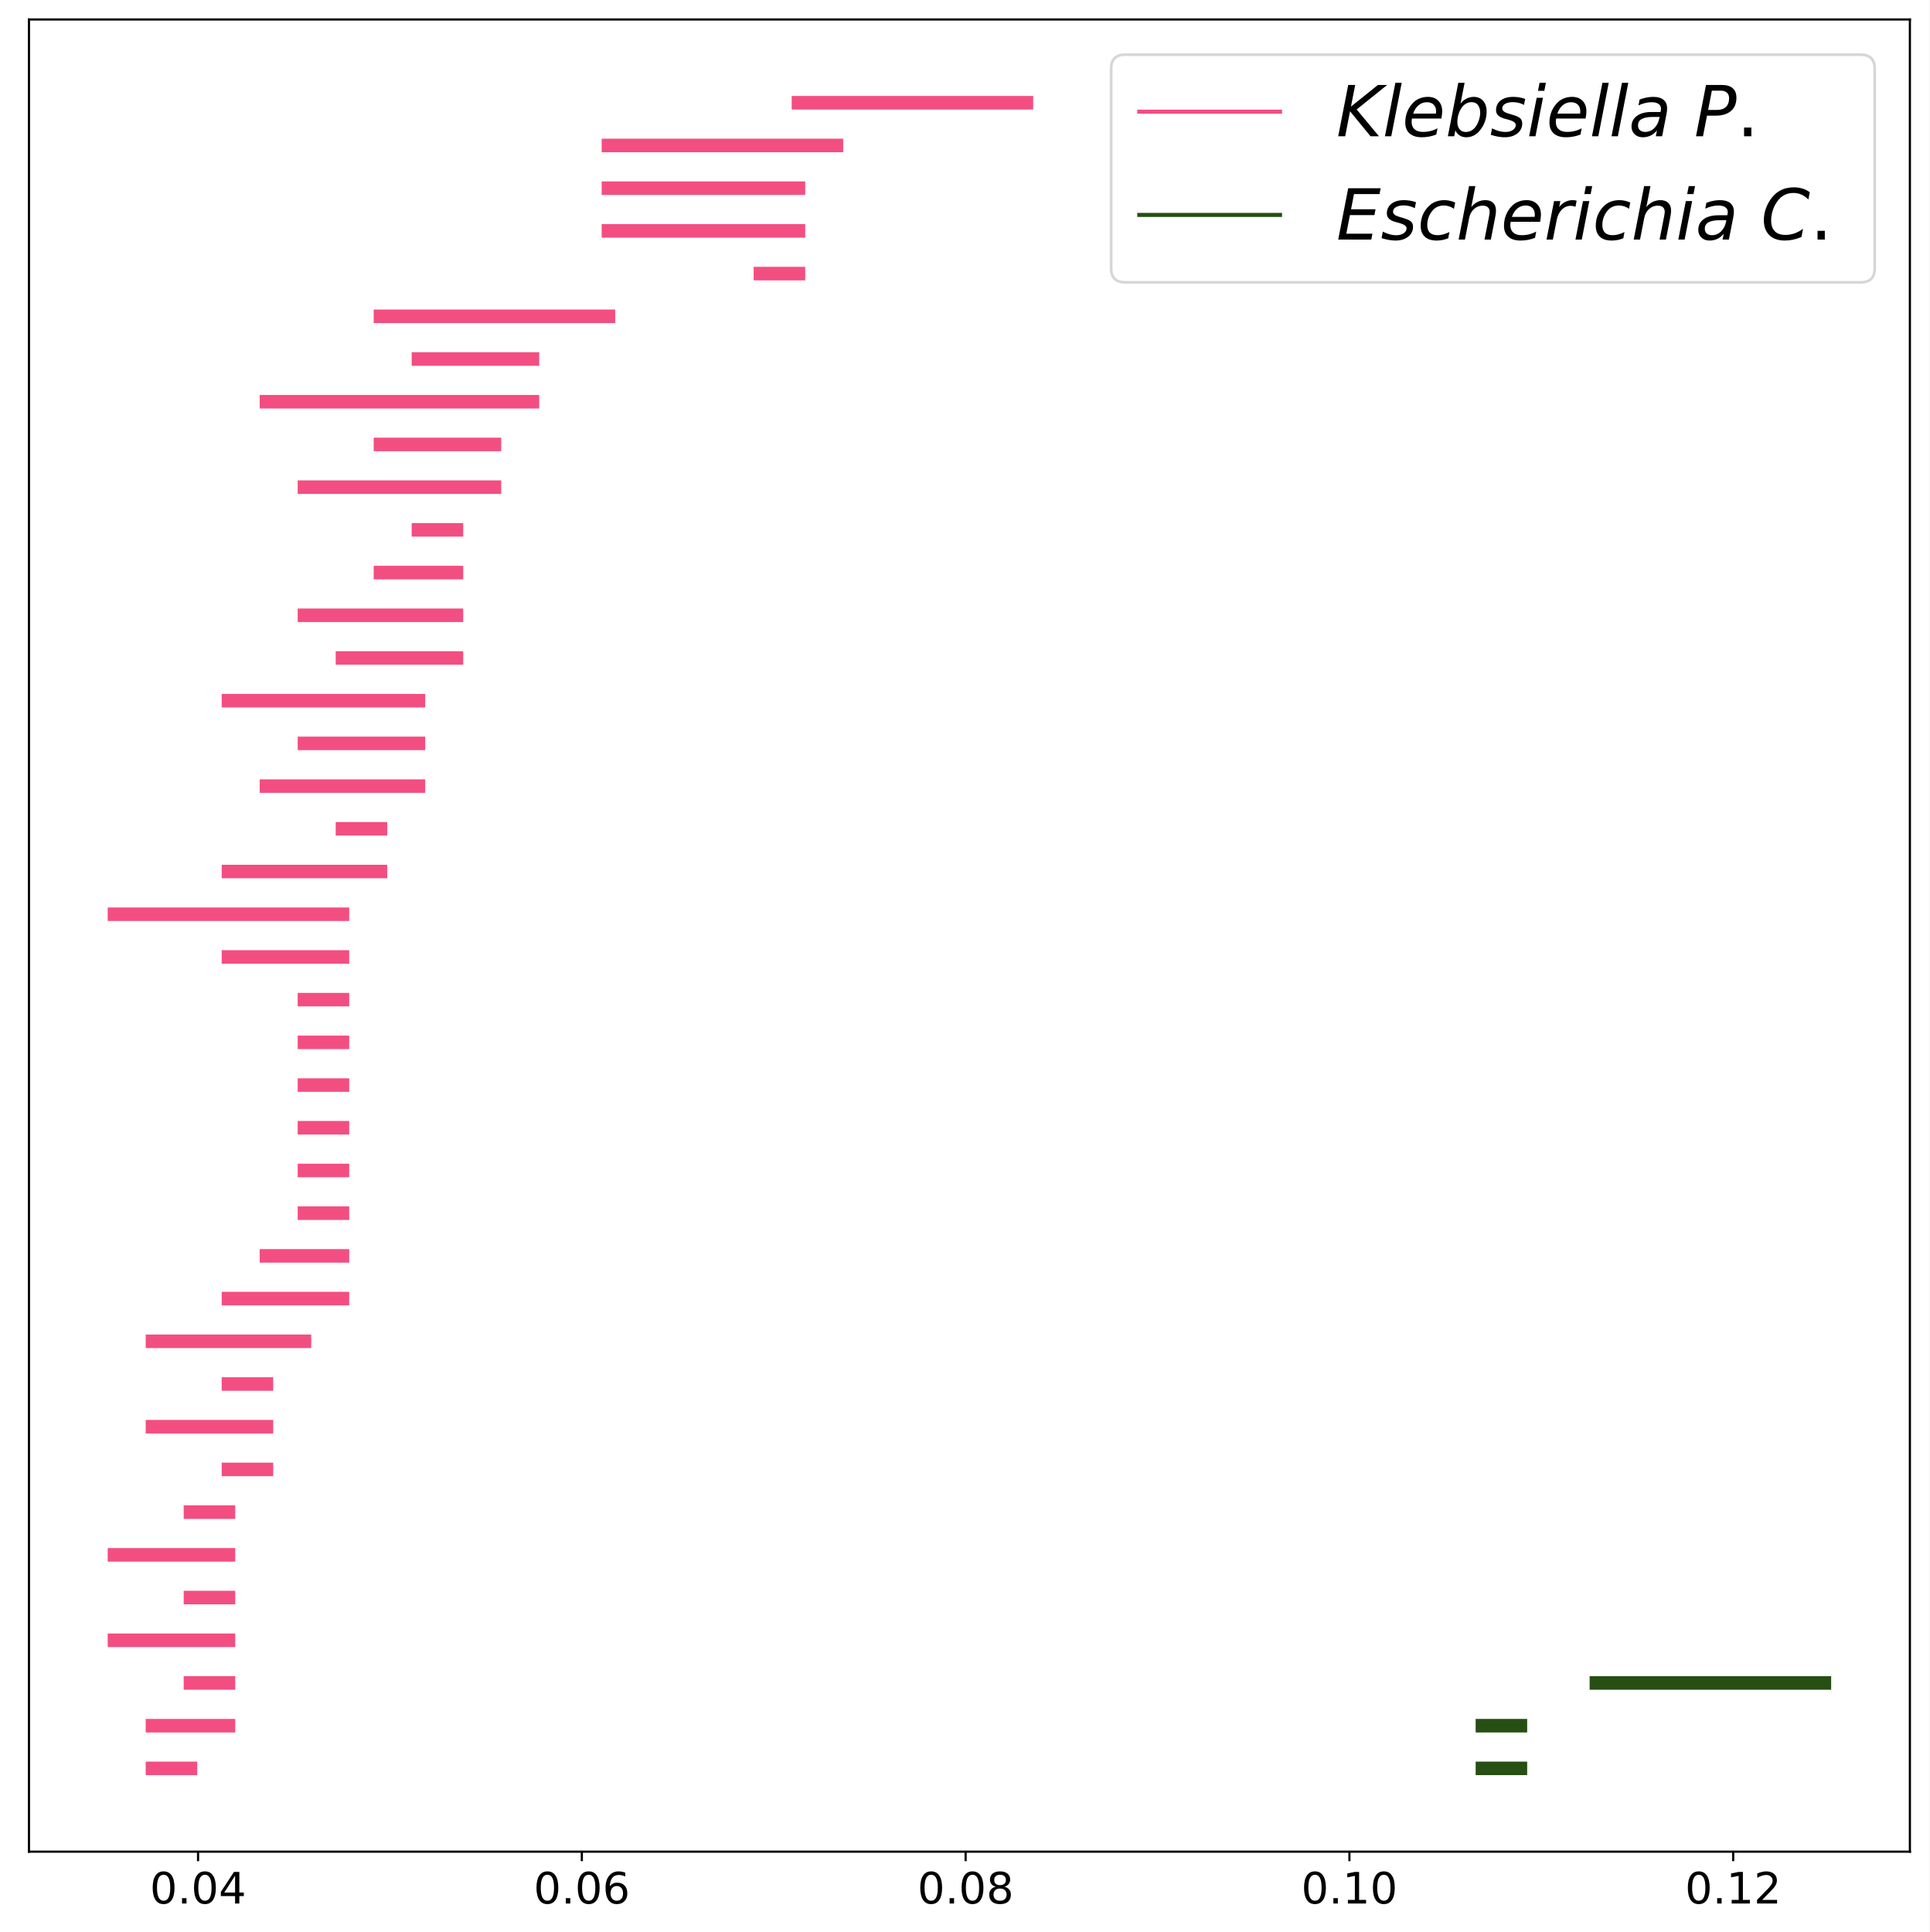
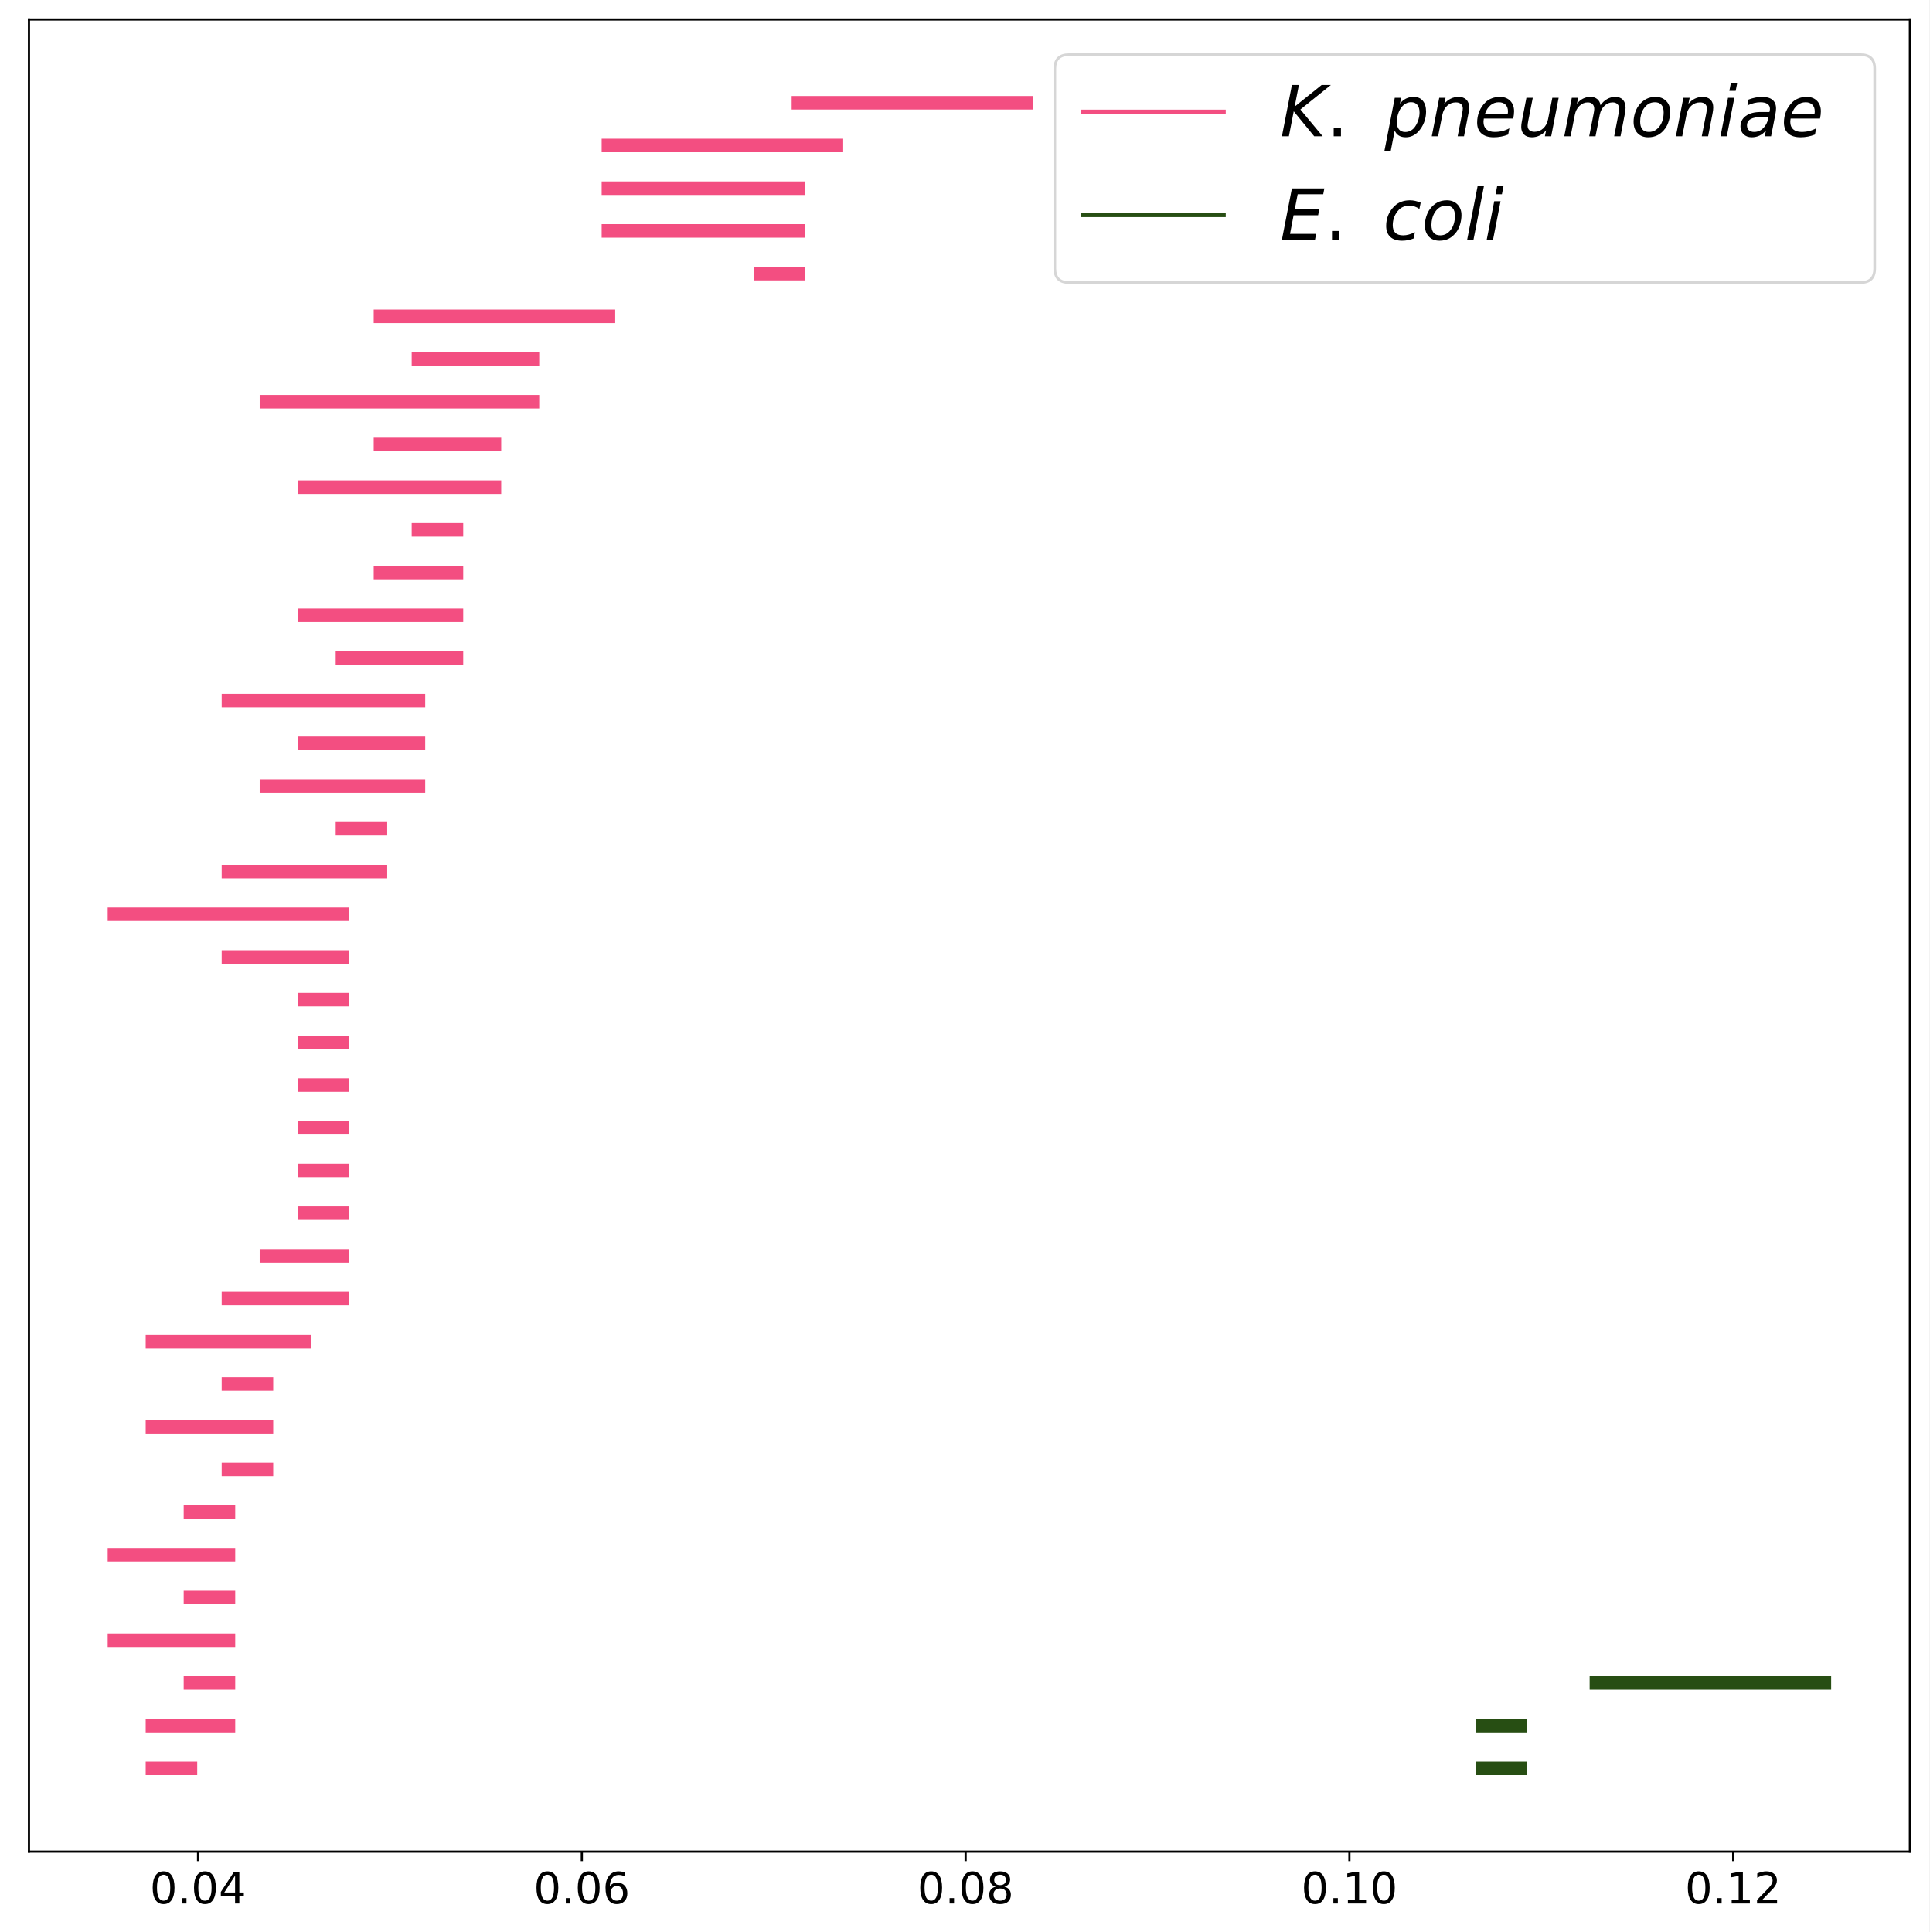
<svg xmlns="http://www.w3.org/2000/svg" xmlns:xlink="http://www.w3.org/1999/xlink" width="712.8pt" height="713.885pt" viewBox="0 0 712.8 713.885" version="1.1">
  <defs>
    <style type="text/css">*{stroke-linejoin: round; stroke-linecap: butt}</style>
  </defs>
  <g id="figure_1">
    <g id="patch_1">
      <path d="M 0 713.885  L 712.8 713.885  L 712.8 0  L 0 0  z " style="fill: #ffffff" />
    </g>
    <g id="axes_1">
      <g id="patch_2">
        <path d="M 10.7 684.2  L 705.6 684.2  L 705.6 7.2  L 10.7 7.2  z " style="fill: #ffffff" />
      </g>
      <g id="matplotlib.axis_1">
        <g id="xtick_1">
          <g id="line2d_1">
            <defs>
-               <path id="mce890614b5" d="M 0 0  L 0 3.5  " style="stroke: #000000; stroke-width: 0.8" />
+               <path id="m67348b03ab" d="M 0 0  L 0 3.5  " style="stroke: #000000; stroke-width: 0.8" />
            </defs>
            <g>
-               <use xlink:href="#mce890614b5" x="73.171" y="684.2" style="stroke: #000000; stroke-width: 0.8" />
+               <use xlink:href="#m67348b03ab" x="73.171" y="684.2" style="stroke: #000000; stroke-width: 0.8" />
            </g>
          </g>
          <g id="text_1">
            <g transform="translate(55.35831 703.3575)scale(0.16 -0.16)">
              <defs>
                <path id="DejaVuSans-30" d="M 2034 4250  Q 1547 4250 1301 3770  Q 1056 3291 1056 2328  Q 1056 1369 1301 889  Q 1547 409 2034 409  Q 2525 409 2770 889  Q 3016 1369 3016 2328  Q 3016 3291 2770 3770  Q 2525 4250 2034 4250  z M 2034 4750  Q 2819 4750 3233 4129  Q 3647 3509 3647 2328  Q 3647 1150 3233 529  Q 2819 -91 2034 -91  Q 1250 -91 836 529  Q 422 1150 422 2328  Q 422 3509 836 4129  Q 1250 4750 2034 4750  z " transform="scale(0.015625)" />
                <path id="DejaVuSans-2e" d="M 684 794  L 1344 794  L 1344 0  L 684 0  L 684 794  z " transform="scale(0.015625)" />
                <path id="DejaVuSans-34" d="M 2419 4116  L 825 1625  L 2419 1625  L 2419 4116  z M 2253 4666  L 3047 4666  L 3047 1625  L 3713 1625  L 3713 1100  L 3047 1100  L 3047 0  L 2419 0  L 2419 1100  L 313 1100  L 313 1709  L 2253 4666  z " transform="scale(0.015625)" />
              </defs>
              <use xlink:href="#DejaVuSans-30" />
              <use xlink:href="#DejaVuSans-2e" x="63.623" />
              <use xlink:href="#DejaVuSans-30" x="95.41" />
              <use xlink:href="#DejaVuSans-34" x="159.033" />
            </g>
          </g>
        </g>
        <g id="xtick_2">
          <g id="line2d_2">
            <g>
-               <use xlink:href="#mce890614b5" x="214.958" y="684.2" style="stroke: #000000; stroke-width: 0.8" />
+               <use xlink:href="#m67348b03ab" x="214.958" y="684.2" style="stroke: #000000; stroke-width: 0.8" />
            </g>
          </g>
          <g id="text_2">
            <g transform="translate(197.146 703.3575)scale(0.16 -0.16)">
              <defs>
                <path id="DejaVuSans-36" d="M 2113 2584  Q 1688 2584 1439 2293  Q 1191 2003 1191 1497  Q 1191 994 1439 701  Q 1688 409 2113 409  Q 2538 409 2786 701  Q 3034 994 3034 1497  Q 3034 2003 2786 2293  Q 2538 2584 2113 2584  z M 3366 4563  L 3366 3988  Q 3128 4100 2886 4159  Q 2644 4219 2406 4219  Q 1781 4219 1451 3797  Q 1122 3375 1075 2522  Q 1259 2794 1537 2939  Q 1816 3084 2150 3084  Q 2853 3084 3261 2657  Q 3669 2231 3669 1497  Q 3669 778 3244 343  Q 2819 -91 2113 -91  Q 1303 -91 875 529  Q 447 1150 447 2328  Q 447 3434 972 4092  Q 1497 4750 2381 4750  Q 2619 4750 2861 4703  Q 3103 4656 3366 4563  z " transform="scale(0.015625)" />
              </defs>
              <use xlink:href="#DejaVuSans-30" />
              <use xlink:href="#DejaVuSans-2e" x="63.623" />
              <use xlink:href="#DejaVuSans-30" x="95.41" />
              <use xlink:href="#DejaVuSans-36" x="159.033" />
            </g>
          </g>
        </g>
        <g id="xtick_3">
          <g id="line2d_3">
            <g>
-               <use xlink:href="#mce890614b5" x="356.746" y="684.2" style="stroke: #000000; stroke-width: 0.8" />
+               <use xlink:href="#m67348b03ab" x="356.746" y="684.2" style="stroke: #000000; stroke-width: 0.8" />
            </g>
          </g>
          <g id="text_3">
            <g transform="translate(338.9337 703.3575)scale(0.16 -0.16)">
              <defs>
                <path id="DejaVuSans-38" d="M 2034 2216  Q 1584 2216 1326 1975  Q 1069 1734 1069 1313  Q 1069 891 1326 650  Q 1584 409 2034 409  Q 2484 409 2743 651  Q 3003 894 3003 1313  Q 3003 1734 2745 1975  Q 2488 2216 2034 2216  z M 1403 2484  Q 997 2584 770 2862  Q 544 3141 544 3541  Q 544 4100 942 4425  Q 1341 4750 2034 4750  Q 2731 4750 3128 4425  Q 3525 4100 3525 3541  Q 3525 3141 3298 2862  Q 3072 2584 2669 2484  Q 3125 2378 3379 2068  Q 3634 1759 3634 1313  Q 3634 634 3220 271  Q 2806 -91 2034 -91  Q 1263 -91 848 271  Q 434 634 434 1313  Q 434 1759 690 2068  Q 947 2378 1403 2484  z M 1172 3481  Q 1172 3119 1398 2916  Q 1625 2713 2034 2713  Q 2441 2713 2670 2916  Q 2900 3119 2900 3481  Q 2900 3844 2670 4047  Q 2441 4250 2034 4250  Q 1625 4250 1398 4047  Q 1172 3844 1172 3481  z " transform="scale(0.015625)" />
              </defs>
              <use xlink:href="#DejaVuSans-30" />
              <use xlink:href="#DejaVuSans-2e" x="63.623" />
              <use xlink:href="#DejaVuSans-30" x="95.41" />
              <use xlink:href="#DejaVuSans-38" x="159.033" />
            </g>
          </g>
        </g>
        <g id="xtick_4">
          <g id="line2d_4">
            <g>
-               <use xlink:href="#mce890614b5" x="498.534" y="684.2" style="stroke: #000000; stroke-width: 0.8" />
+               <use xlink:href="#m67348b03ab" x="498.534" y="684.2" style="stroke: #000000; stroke-width: 0.8" />
            </g>
          </g>
          <g id="text_4">
            <g transform="translate(480.7213 703.3575)scale(0.16 -0.16)">
              <defs>
                <path id="DejaVuSans-31" d="M 794 531  L 1825 531  L 1825 4091  L 703 3866  L 703 4441  L 1819 4666  L 2450 4666  L 2450 531  L 3481 531  L 3481 0  L 794 0  L 794 531  z " transform="scale(0.015625)" />
              </defs>
              <use xlink:href="#DejaVuSans-30" />
              <use xlink:href="#DejaVuSans-2e" x="63.623" />
              <use xlink:href="#DejaVuSans-31" x="95.41" />
              <use xlink:href="#DejaVuSans-30" x="159.033" />
            </g>
          </g>
        </g>
        <g id="xtick_5">
          <g id="line2d_5">
            <g>
-               <use xlink:href="#mce890614b5" x="640.322" y="684.2" style="stroke: #000000; stroke-width: 0.8" />
+               <use xlink:href="#m67348b03ab" x="640.322" y="684.2" style="stroke: #000000; stroke-width: 0.8" />
            </g>
          </g>
          <g id="text_5">
            <g transform="translate(622.509 703.3575)scale(0.16 -0.16)">
              <defs>
                <path id="DejaVuSans-32" d="M 1228 531  L 3431 531  L 3431 0  L 469 0  L 469 531  Q 828 903 1448 1529  Q 2069 2156 2228 2338  Q 2531 2678 2651 2914  Q 2772 3150 2772 3378  Q 2772 3750 2511 3984  Q 2250 4219 1831 4219  Q 1534 4219 1204 4116  Q 875 4013 500 3803  L 500 4441  Q 881 4594 1212 4672  Q 1544 4750 1819 4750  Q 2544 4750 2975 4387  Q 3406 4025 3406 3419  Q 3406 3131 3298 2873  Q 3191 2616 2906 2266  Q 2828 2175 2409 1742  Q 1991 1309 1228 531  z " transform="scale(0.015625)" />
              </defs>
              <use xlink:href="#DejaVuSans-30" />
              <use xlink:href="#DejaVuSans-2e" x="63.623" />
              <use xlink:href="#DejaVuSans-31" x="95.41" />
              <use xlink:href="#DejaVuSans-32" x="159.033" />
            </g>
          </g>
        </g>
      </g>
      <g id="matplotlib.axis_2" />
      <g id="line2d_6">
-         <path d="M 56.325 653.427  L 70.363 653.427  " clip-path="url(#pd2c7bbee08)" style="fill: none; stroke: #f34e81; stroke-width: 5; stroke-linecap: square" />
+         <path d="M 56.325 653.427  L 70.363 653.427  " clip-path="url(#p9da853739a)" style="fill: none; stroke: #f34e81; stroke-width: 5; stroke-linecap: square" />
      </g>
      <g id="line2d_7">
-         <path d="M 56.325 637.646  L 84.402 637.646  " clip-path="url(#pd2c7bbee08)" style="fill: none; stroke: #f34e81; stroke-width: 5; stroke-linecap: square" />
+         <path d="M 56.325 637.646  L 84.402 637.646  " clip-path="url(#p9da853739a)" style="fill: none; stroke: #f34e81; stroke-width: 5; stroke-linecap: square" />
      </g>
      <g id="line2d_8">
-         <path d="M 70.363 621.866  L 84.402 621.866  " clip-path="url(#pd2c7bbee08)" style="fill: none; stroke: #f34e81; stroke-width: 5; stroke-linecap: square" />
+         <path d="M 70.363 621.866  L 84.402 621.866  " clip-path="url(#p9da853739a)" style="fill: none; stroke: #f34e81; stroke-width: 5; stroke-linecap: square" />
      </g>
      <g id="line2d_9">
-         <path d="M 42.286 606.085  L 84.402 606.085  " clip-path="url(#pd2c7bbee08)" style="fill: none; stroke: #f34e81; stroke-width: 5; stroke-linecap: square" />
+         <path d="M 42.286 606.085  L 84.402 606.085  " clip-path="url(#p9da853739a)" style="fill: none; stroke: #f34e81; stroke-width: 5; stroke-linecap: square" />
      </g>
      <g id="line2d_10">
-         <path d="M 70.363 590.304  L 84.402 590.304  " clip-path="url(#pd2c7bbee08)" style="fill: none; stroke: #f34e81; stroke-width: 5; stroke-linecap: square" />
+         <path d="M 70.363 590.304  L 84.402 590.304  " clip-path="url(#p9da853739a)" style="fill: none; stroke: #f34e81; stroke-width: 5; stroke-linecap: square" />
      </g>
      <g id="line2d_11">
-         <path d="M 42.286 574.523  L 84.402 574.523  " clip-path="url(#pd2c7bbee08)" style="fill: none; stroke: #f34e81; stroke-width: 5; stroke-linecap: square" />
+         <path d="M 42.286 574.523  L 84.402 574.523  " clip-path="url(#p9da853739a)" style="fill: none; stroke: #f34e81; stroke-width: 5; stroke-linecap: square" />
      </g>
      <g id="line2d_12">
-         <path d="M 70.363 558.742  L 84.402 558.742  " clip-path="url(#pd2c7bbee08)" style="fill: none; stroke: #f34e81; stroke-width: 5; stroke-linecap: square" />
+         <path d="M 70.363 558.742  L 84.402 558.742  " clip-path="url(#p9da853739a)" style="fill: none; stroke: #f34e81; stroke-width: 5; stroke-linecap: square" />
      </g>
      <g id="line2d_13">
-         <path d="M 84.402 542.961  L 98.44 542.961  " clip-path="url(#pd2c7bbee08)" style="fill: none; stroke: #f34e81; stroke-width: 5; stroke-linecap: square" />
+         <path d="M 84.402 542.961  L 98.44 542.961  " clip-path="url(#p9da853739a)" style="fill: none; stroke: #f34e81; stroke-width: 5; stroke-linecap: square" />
      </g>
      <g id="line2d_14">
-         <path d="M 56.325 527.18  L 98.44 527.18  " clip-path="url(#pd2c7bbee08)" style="fill: none; stroke: #f34e81; stroke-width: 5; stroke-linecap: square" />
+         <path d="M 56.325 527.18  L 98.44 527.18  " clip-path="url(#p9da853739a)" style="fill: none; stroke: #f34e81; stroke-width: 5; stroke-linecap: square" />
      </g>
      <g id="line2d_15">
-         <path d="M 84.402 511.399  L 98.44 511.399  " clip-path="url(#pd2c7bbee08)" style="fill: none; stroke: #f34e81; stroke-width: 5; stroke-linecap: square" />
+         <path d="M 84.402 511.399  L 98.44 511.399  " clip-path="url(#p9da853739a)" style="fill: none; stroke: #f34e81; stroke-width: 5; stroke-linecap: square" />
      </g>
      <g id="line2d_16">
-         <path d="M 56.325 495.618  L 112.478 495.618  " clip-path="url(#pd2c7bbee08)" style="fill: none; stroke: #f34e81; stroke-width: 5; stroke-linecap: square" />
+         <path d="M 56.325 495.618  L 112.478 495.618  " clip-path="url(#p9da853739a)" style="fill: none; stroke: #f34e81; stroke-width: 5; stroke-linecap: square" />
      </g>
      <g id="line2d_17">
-         <path d="M 84.402 479.838  L 126.517 479.838  " clip-path="url(#pd2c7bbee08)" style="fill: none; stroke: #f34e81; stroke-width: 5; stroke-linecap: square" />
+         <path d="M 84.402 479.838  L 126.517 479.838  " clip-path="url(#p9da853739a)" style="fill: none; stroke: #f34e81; stroke-width: 5; stroke-linecap: square" />
      </g>
      <g id="line2d_18">
-         <path d="M 98.44 464.057  L 126.517 464.057  " clip-path="url(#pd2c7bbee08)" style="fill: none; stroke: #f34e81; stroke-width: 5; stroke-linecap: square" />
+         <path d="M 98.44 464.057  L 126.517 464.057  " clip-path="url(#p9da853739a)" style="fill: none; stroke: #f34e81; stroke-width: 5; stroke-linecap: square" />
      </g>
      <g id="line2d_19">
-         <path d="M 112.478 448.276  L 126.517 448.276  " clip-path="url(#pd2c7bbee08)" style="fill: none; stroke: #f34e81; stroke-width: 5; stroke-linecap: square" />
+         <path d="M 112.478 448.276  L 126.517 448.276  " clip-path="url(#p9da853739a)" style="fill: none; stroke: #f34e81; stroke-width: 5; stroke-linecap: square" />
      </g>
      <g id="line2d_20">
-         <path d="M 112.478 432.495  L 126.517 432.495  " clip-path="url(#pd2c7bbee08)" style="fill: none; stroke: #f34e81; stroke-width: 5; stroke-linecap: square" />
+         <path d="M 112.478 432.495  L 126.517 432.495  " clip-path="url(#p9da853739a)" style="fill: none; stroke: #f34e81; stroke-width: 5; stroke-linecap: square" />
      </g>
      <g id="line2d_21">
-         <path d="M 112.478 416.714  L 126.517 416.714  " clip-path="url(#pd2c7bbee08)" style="fill: none; stroke: #f34e81; stroke-width: 5; stroke-linecap: square" />
+         <path d="M 112.478 416.714  L 126.517 416.714  " clip-path="url(#p9da853739a)" style="fill: none; stroke: #f34e81; stroke-width: 5; stroke-linecap: square" />
      </g>
      <g id="line2d_22">
-         <path d="M 112.478 400.933  L 126.517 400.933  " clip-path="url(#pd2c7bbee08)" style="fill: none; stroke: #f34e81; stroke-width: 5; stroke-linecap: square" />
+         <path d="M 112.478 400.933  L 126.517 400.933  " clip-path="url(#p9da853739a)" style="fill: none; stroke: #f34e81; stroke-width: 5; stroke-linecap: square" />
      </g>
      <g id="line2d_23">
-         <path d="M 112.478 385.152  L 126.517 385.152  " clip-path="url(#pd2c7bbee08)" style="fill: none; stroke: #f34e81; stroke-width: 5; stroke-linecap: square" />
+         <path d="M 112.478 385.152  L 126.517 385.152  " clip-path="url(#p9da853739a)" style="fill: none; stroke: #f34e81; stroke-width: 5; stroke-linecap: square" />
      </g>
      <g id="line2d_24">
-         <path d="M 112.478 369.371  L 126.517 369.371  " clip-path="url(#pd2c7bbee08)" style="fill: none; stroke: #f34e81; stroke-width: 5; stroke-linecap: square" />
+         <path d="M 112.478 369.371  L 126.517 369.371  " clip-path="url(#p9da853739a)" style="fill: none; stroke: #f34e81; stroke-width: 5; stroke-linecap: square" />
      </g>
      <g id="line2d_25">
-         <path d="M 84.402 353.59  L 126.517 353.59  " clip-path="url(#pd2c7bbee08)" style="fill: none; stroke: #f34e81; stroke-width: 5; stroke-linecap: square" />
+         <path d="M 84.402 353.59  L 126.517 353.59  " clip-path="url(#p9da853739a)" style="fill: none; stroke: #f34e81; stroke-width: 5; stroke-linecap: square" />
      </g>
      <g id="line2d_26">
-         <path d="M 42.286 337.81  L 126.517 337.81  " clip-path="url(#pd2c7bbee08)" style="fill: none; stroke: #f34e81; stroke-width: 5; stroke-linecap: square" />
+         <path d="M 42.286 337.81  L 126.517 337.81  " clip-path="url(#p9da853739a)" style="fill: none; stroke: #f34e81; stroke-width: 5; stroke-linecap: square" />
      </g>
      <g id="line2d_27">
-         <path d="M 84.402 322.029  L 140.555 322.029  " clip-path="url(#pd2c7bbee08)" style="fill: none; stroke: #f34e81; stroke-width: 5; stroke-linecap: square" />
+         <path d="M 84.402 322.029  L 140.555 322.029  " clip-path="url(#p9da853739a)" style="fill: none; stroke: #f34e81; stroke-width: 5; stroke-linecap: square" />
      </g>
      <g id="line2d_28">
-         <path d="M 126.517 306.248  L 140.555 306.248  " clip-path="url(#pd2c7bbee08)" style="fill: none; stroke: #f34e81; stroke-width: 5; stroke-linecap: square" />
+         <path d="M 126.517 306.248  L 140.555 306.248  " clip-path="url(#p9da853739a)" style="fill: none; stroke: #f34e81; stroke-width: 5; stroke-linecap: square" />
      </g>
      <g id="line2d_29">
-         <path d="M 98.44 290.467  L 154.593 290.467  " clip-path="url(#pd2c7bbee08)" style="fill: none; stroke: #f34e81; stroke-width: 5; stroke-linecap: square" />
+         <path d="M 98.44 290.467  L 154.593 290.467  " clip-path="url(#p9da853739a)" style="fill: none; stroke: #f34e81; stroke-width: 5; stroke-linecap: square" />
      </g>
      <g id="line2d_30">
-         <path d="M 112.478 274.686  L 154.593 274.686  " clip-path="url(#pd2c7bbee08)" style="fill: none; stroke: #f34e81; stroke-width: 5; stroke-linecap: square" />
+         <path d="M 112.478 274.686  L 154.593 274.686  " clip-path="url(#p9da853739a)" style="fill: none; stroke: #f34e81; stroke-width: 5; stroke-linecap: square" />
      </g>
      <g id="line2d_31">
-         <path d="M 84.402 258.905  L 154.593 258.905  " clip-path="url(#pd2c7bbee08)" style="fill: none; stroke: #f34e81; stroke-width: 5; stroke-linecap: square" />
+         <path d="M 84.402 258.905  L 154.593 258.905  " clip-path="url(#p9da853739a)" style="fill: none; stroke: #f34e81; stroke-width: 5; stroke-linecap: square" />
      </g>
      <g id="line2d_32">
-         <path d="M 126.517 243.124  L 168.632 243.124  " clip-path="url(#pd2c7bbee08)" style="fill: none; stroke: #f34e81; stroke-width: 5; stroke-linecap: square" />
+         <path d="M 126.517 243.124  L 168.632 243.124  " clip-path="url(#p9da853739a)" style="fill: none; stroke: #f34e81; stroke-width: 5; stroke-linecap: square" />
      </g>
      <g id="line2d_33">
-         <path d="M 112.478 227.343  L 168.632 227.343  " clip-path="url(#pd2c7bbee08)" style="fill: none; stroke: #f34e81; stroke-width: 5; stroke-linecap: square" />
+         <path d="M 112.478 227.343  L 168.632 227.343  " clip-path="url(#p9da853739a)" style="fill: none; stroke: #f34e81; stroke-width: 5; stroke-linecap: square" />
      </g>
      <g id="line2d_34">
-         <path d="M 140.555 211.562  L 168.632 211.562  " clip-path="url(#pd2c7bbee08)" style="fill: none; stroke: #f34e81; stroke-width: 5; stroke-linecap: square" />
+         <path d="M 140.555 211.562  L 168.632 211.562  " clip-path="url(#p9da853739a)" style="fill: none; stroke: #f34e81; stroke-width: 5; stroke-linecap: square" />
      </g>
      <g id="line2d_35">
-         <path d="M 154.593 195.782  L 168.632 195.782  " clip-path="url(#pd2c7bbee08)" style="fill: none; stroke: #f34e81; stroke-width: 5; stroke-linecap: square" />
+         <path d="M 154.593 195.782  L 168.632 195.782  " clip-path="url(#p9da853739a)" style="fill: none; stroke: #f34e81; stroke-width: 5; stroke-linecap: square" />
      </g>
      <g id="line2d_36">
-         <path d="M 112.478 180.001  L 182.67 180.001  " clip-path="url(#pd2c7bbee08)" style="fill: none; stroke: #f34e81; stroke-width: 5; stroke-linecap: square" />
+         <path d="M 112.478 180.001  L 182.67 180.001  " clip-path="url(#p9da853739a)" style="fill: none; stroke: #f34e81; stroke-width: 5; stroke-linecap: square" />
      </g>
      <g id="line2d_37">
-         <path d="M 140.555 164.22  L 182.67 164.22  " clip-path="url(#pd2c7bbee08)" style="fill: none; stroke: #f34e81; stroke-width: 5; stroke-linecap: square" />
+         <path d="M 140.555 164.22  L 182.67 164.22  " clip-path="url(#p9da853739a)" style="fill: none; stroke: #f34e81; stroke-width: 5; stroke-linecap: square" />
      </g>
      <g id="line2d_38">
-         <path d="M 98.44 148.439  L 196.709 148.439  " clip-path="url(#pd2c7bbee08)" style="fill: none; stroke: #f34e81; stroke-width: 5; stroke-linecap: square" />
+         <path d="M 98.44 148.439  L 196.709 148.439  " clip-path="url(#p9da853739a)" style="fill: none; stroke: #f34e81; stroke-width: 5; stroke-linecap: square" />
      </g>
      <g id="line2d_39">
-         <path d="M 154.593 132.658  L 196.709 132.658  " clip-path="url(#pd2c7bbee08)" style="fill: none; stroke: #f34e81; stroke-width: 5; stroke-linecap: square" />
+         <path d="M 154.593 132.658  L 196.709 132.658  " clip-path="url(#p9da853739a)" style="fill: none; stroke: #f34e81; stroke-width: 5; stroke-linecap: square" />
      </g>
      <g id="line2d_40">
-         <path d="M 140.555 116.877  L 224.785 116.877  " clip-path="url(#pd2c7bbee08)" style="fill: none; stroke: #f34e81; stroke-width: 5; stroke-linecap: square" />
+         <path d="M 140.555 116.877  L 224.785 116.877  " clip-path="url(#p9da853739a)" style="fill: none; stroke: #f34e81; stroke-width: 5; stroke-linecap: square" />
      </g>
      <g id="line2d_41">
-         <path d="M 280.939 101.096  L 294.977 101.096  " clip-path="url(#pd2c7bbee08)" style="fill: none; stroke: #f34e81; stroke-width: 5; stroke-linecap: square" />
+         <path d="M 280.939 101.096  L 294.977 101.096  " clip-path="url(#p9da853739a)" style="fill: none; stroke: #f34e81; stroke-width: 5; stroke-linecap: square" />
      </g>
      <g id="line2d_42">
-         <path d="M 224.785 85.315  L 294.977 85.315  " clip-path="url(#pd2c7bbee08)" style="fill: none; stroke: #f34e81; stroke-width: 5; stroke-linecap: square" />
+         <path d="M 224.785 85.315  L 294.977 85.315  " clip-path="url(#p9da853739a)" style="fill: none; stroke: #f34e81; stroke-width: 5; stroke-linecap: square" />
      </g>
      <g id="line2d_43">
-         <path d="M 224.785 69.534  L 294.977 69.534  " clip-path="url(#pd2c7bbee08)" style="fill: none; stroke: #f34e81; stroke-width: 5; stroke-linecap: square" />
+         <path d="M 224.785 69.534  L 294.977 69.534  " clip-path="url(#p9da853739a)" style="fill: none; stroke: #f34e81; stroke-width: 5; stroke-linecap: square" />
      </g>
      <g id="line2d_44">
-         <path d="M 224.785 53.754  L 309.016 53.754  " clip-path="url(#pd2c7bbee08)" style="fill: none; stroke: #f34e81; stroke-width: 5; stroke-linecap: square" />
+         <path d="M 224.785 53.754  L 309.016 53.754  " clip-path="url(#p9da853739a)" style="fill: none; stroke: #f34e81; stroke-width: 5; stroke-linecap: square" />
      </g>
      <g id="line2d_45">
-         <path d="M 294.977 37.973  L 379.208 37.973  " clip-path="url(#pd2c7bbee08)" style="fill: none; stroke: #f34e81; stroke-width: 5; stroke-linecap: square" />
+         <path d="M 294.977 37.973  L 379.208 37.973  " clip-path="url(#p9da853739a)" style="fill: none; stroke: #f34e81; stroke-width: 5; stroke-linecap: square" />
      </g>
      <g id="line2d_46">
-         <path d="M 547.668 653.427  L 561.707 653.427  " clip-path="url(#pd2c7bbee08)" style="fill: none; stroke: #274e13; stroke-width: 5; stroke-linecap: square" />
+         <path d="M 547.668 653.427  L 561.707 653.427  " clip-path="url(#p9da853739a)" style="fill: none; stroke: #274e13; stroke-width: 5; stroke-linecap: square" />
      </g>
      <g id="line2d_47">
-         <path d="M 547.668 637.646  L 561.707 637.646  " clip-path="url(#pd2c7bbee08)" style="fill: none; stroke: #274e13; stroke-width: 5; stroke-linecap: square" />
+         <path d="M 547.668 637.646  L 561.707 637.646  " clip-path="url(#p9da853739a)" style="fill: none; stroke: #274e13; stroke-width: 5; stroke-linecap: square" />
      </g>
      <g id="line2d_48">
-         <path d="M 589.783 621.866  L 674.014 621.866  " clip-path="url(#pd2c7bbee08)" style="fill: none; stroke: #274e13; stroke-width: 5; stroke-linecap: square" />
+         <path d="M 589.783 621.866  L 674.014 621.866  " clip-path="url(#p9da853739a)" style="fill: none; stroke: #274e13; stroke-width: 5; stroke-linecap: square" />
      </g>
      <g id="patch_3">
        <path d="M 10.7 684.2  L 10.7 7.2  " style="fill: none; stroke: #000000; stroke-width: 0.8; stroke-linejoin: miter; stroke-linecap: square" />
      </g>
      <g id="patch_4">
        <path d="M 705.6 684.2  L 705.6 7.2  " style="fill: none; stroke: #000000; stroke-width: 0.8; stroke-linejoin: miter; stroke-linecap: square" />
      </g>
      <g id="patch_5">
        <path d="M 10.7 684.2  L 705.6 684.2  " style="fill: none; stroke: #000000; stroke-width: 0.8; stroke-linejoin: miter; stroke-linecap: square" />
      </g>
      <g id="patch_6">
        <path d="M 10.7 7.2  L 705.6 7.2  " style="fill: none; stroke: #000000; stroke-width: 0.8; stroke-linejoin: miter; stroke-linecap: square" />
      </g>
      <g id="legend_1">
        <g id="patch_7">
-           <path d="M 415.7 104.326  L 687.4 104.326  Q 692.6 104.326 692.6 99.126  L 692.6 25.4  Q 692.6 20.2 687.4 20.2  L 415.7 20.2  Q 410.5 20.2 410.5 25.4  L 410.5 99.126  Q 410.5 104.326 415.7 104.326  z " style="fill: #ffffff; opacity: 0.8; stroke: #cccccc; stroke-linejoin: miter" />
+           <path d="M 394.9 104.383  L 687.4 104.383  Q 692.6 104.383 692.6 99.183  L 692.6 25.4  Q 692.6 20.2 687.4 20.2  L 394.9 20.2  Q 389.7 20.2 389.7 25.4  L 389.7 99.183  Q 389.7 104.383 394.9 104.383  z " style="fill: #ffffff; opacity: 0.8; stroke: #cccccc; stroke-linejoin: miter" />
        </g>
        <g id="line2d_49">
-           <path d="M 420.9 41.256  L 446.9 41.256  L 472.9 41.256  " style="fill: none; stroke: #f34e81; stroke-width: 1.5; stroke-linecap: square" />
+           <path d="M 400.1 41.26  L 426.1 41.26  L 452.1 41.26  " style="fill: none; stroke: #f34e81; stroke-width: 1.5; stroke-linecap: square" />
        </g>
        <g id="text_6">
-           <g transform="translate(493.7 50.35594)scale(0.26 -0.26)">
+           <g transform="translate(472.9 50.36)scale(0.26 -0.26)">
            <defs>
              <path id="DejaVuSans-Oblique-4b" d="M 1081 4666  L 1716 4666  L 1331 2700  L 3781 4666  L 4622 4666  L 1850 2438  L 3878 0  L 3109 0  L 1247 2272  L 806 0  L 172 0  L 1081 4666  z " transform="scale(0.015625)" />
-               <path id="DejaVuSans-Oblique-6c" d="M 1172 4863  L 1747 4863  L 800 0  L 225 0  L 1172 4863  z " transform="scale(0.015625)" />
+               <path id="DejaVuSans-20" transform="scale(0.015625)" />
+               <path id="DejaVuSans-Oblique-70" d="M 3175 2156  Q 3175 2616 2975 2859  Q 2775 3103 2400 3103  Q 2144 3103 1911 2972  Q 1678 2841 1497 2591  Q 1319 2344 1212 1994  Q 1106 1644 1106 1300  Q 1106 863 1306 627  Q 1506 391 1875 391  Q 2147 391 2380 519  Q 2613 647 2778 891  Q 2956 1147 3065 1494  Q 3175 1841 3175 2156  z M 1394 2969  Q 1625 3272 1939 3428  Q 2253 3584 2638 3584  Q 3175 3584 3472 3232  Q 3769 2881 3769 2247  Q 3769 1728 3584 1258  Q 3400 788 3053 416  Q 2822 169 2531 39  Q 2241 -91 1919 -91  Q 1547 -91 1294 64  Q 1041 219 916 525  L 556 -1331  L -19 -1331  L 922 3500  L 1497 3500  L 1394 2969  z " transform="scale(0.015625)" />
+               <path id="DejaVuSans-Oblique-6e" d="M 3566 2113  L 3156 0  L 2578 0  L 2988 2091  Q 3016 2238 3031 2350  Q 3047 2463 3047 2528  Q 3047 2791 2881 2937  Q 2716 3084 2419 3084  Q 1956 3084 1622 2776  Q 1288 2469 1184 1941  L 800 0  L 225 0  L 903 3500  L 1478 3500  L 1363 2950  Q 1603 3253 1940 3418  Q 2278 3584 2650 3584  Q 3113 3584 3367 3334  Q 3622 3084 3622 2631  Q 3622 2519 3608 2391  Q 3594 2263 3566 2113  z " transform="scale(0.015625)" />
              <path id="DejaVuSans-Oblique-65" d="M 3078 2063  Q 3088 2113 3092 2166  Q 3097 2219 3097 2272  Q 3097 2653 2873 2875  Q 2650 3097 2266 3097  Q 1838 3097 1509 2826  Q 1181 2556 1013 2059  L 3078 2063  z M 3578 1613  L 903 1613  Q 884 1494 878 1425  Q 872 1356 872 1306  Q 872 872 1139 634  Q 1406 397 1894 397  Q 2269 397 2603 481  Q 2938 566 3225 728  L 3116 159  Q 2806 34 2476 -28  Q 2147 -91 1806 -91  Q 1078 -91 686 257  Q 294 606 294 1247  Q 294 1794 489 2264  Q 684 2734 1063 3103  Q 1306 3334 1642 3459  Q 1978 3584 2356 3584  Q 2950 3584 3301 3228  Q 3653 2872 3653 2272  Q 3653 2128 3634 1964  Q 3616 1800 3578 1613  z " transform="scale(0.015625)" />
-               <path id="DejaVuSans-Oblique-62" d="M 3169 2138  Q 3169 2591 2961 2847  Q 2753 3103 2388 3103  Q 2122 3103 1889 2973  Q 1656 2844 1484 2597  Q 1303 2338 1198 1995  Q 1094 1653 1094 1313  Q 1094 881 1298 636  Q 1503 391 1863 391  Q 2134 391 2365 517  Q 2597 644 2772 891  Q 2950 1147 3059 1487  Q 3169 1828 3169 2138  z M 1381 2969  Q 1594 3256 1914 3420  Q 2234 3584 2584 3584  Q 3122 3584 3439 3221  Q 3756 2859 3756 2241  Q 3756 1734 3570 1259  Q 3384 784 3041 416  Q 2816 172 2522 40  Q 2228 -91 1906 -91  Q 1566 -91 1316 65  Q 1066 222 909 531  L 806 0  L 231 0  L 1178 4863  L 1753 4863  L 1381 2969  z " transform="scale(0.015625)" />
-               <path id="DejaVuSans-Oblique-73" d="M 3200 3397  L 3091 2853  Q 2863 2978 2609 3040  Q 2356 3103 2088 3103  Q 1634 3103 1373 2948  Q 1113 2794 1113 2528  Q 1113 2219 1719 2053  Q 1766 2041 1788 2034  L 1972 1978  Q 2547 1819 2739 1644  Q 2931 1469 2931 1166  Q 2931 609 2489 259  Q 2047 -91 1331 -91  Q 1053 -91 747 -37  Q 441 16 72 128  L 184 722  Q 500 559 806 475  Q 1113 391 1394 391  Q 1816 391 2080 572  Q 2344 753 2344 1031  Q 2344 1331 1650 1516  L 1591 1531  L 1394 1581  Q 956 1697 753 1886  Q 550 2075 550 2369  Q 550 2928 970 3256  Q 1391 3584 2113 3584  Q 2397 3584 2667 3537  Q 2938 3491 3200 3397  z " transform="scale(0.015625)" />
+               <path id="DejaVuSans-Oblique-75" d="M 428 1388  L 838 3500  L 1416 3500  L 1006 1409  Q 975 1256 961 1147  Q 947 1038 947 966  Q 947 700 1109 554  Q 1272 409 1569 409  Q 2031 409 2368 721  Q 2706 1034 2809 1563  L 3194 3500  L 3769 3500  L 3091 0  L 2516 0  L 2631 550  Q 2388 244 2052 76  Q 1716 -91 1338 -91  Q 878 -91 622 161  Q 366 413 366 863  Q 366 956 381 1097  Q 397 1238 428 1388  z " transform="scale(0.015625)" />
+               <path id="DejaVuSans-Oblique-6d" d="M 5747 2113  L 5338 0  L 4763 0  L 5166 2094  Q 5191 2228 5203 2325  Q 5216 2422 5216 2491  Q 5216 2772 5059 2928  Q 4903 3084 4622 3084  Q 4203 3084 3875 2770  Q 3547 2456 3450 1953  L 3066 0  L 2491 0  L 2900 2094  Q 2925 2209 2937 2307  Q 2950 2406 2950 2484  Q 2950 2769 2794 2926  Q 2638 3084 2363 3084  Q 1938 3084 1609 2770  Q 1281 2456 1184 1953  L 800 0  L 225 0  L 909 3500  L 1484 3500  L 1375 2956  Q 1609 3263 1923 3423  Q 2238 3584 2597 3584  Q 2978 3584 3223 3384  Q 3469 3184 3519 2828  Q 3781 3197 4126 3390  Q 4472 3584 4856 3584  Q 5306 3584 5551 3325  Q 5797 3066 5797 2591  Q 5797 2488 5784 2364  Q 5772 2241 5747 2113  z " transform="scale(0.015625)" />
+               <path id="DejaVuSans-Oblique-6f" d="M 1625 -91  Q 1009 -91 651 289  Q 294 669 294 1325  Q 294 1706 417 2101  Q 541 2497 738 2766  Q 1047 3184 1428 3384  Q 1809 3584 2291 3584  Q 2888 3584 3255 3212  Q 3622 2841 3622 2241  Q 3622 1825 3500 1412  Q 3378 1000 3181 728  Q 2875 309 2494 109  Q 2113 -91 1625 -91  z M 891 1344  Q 891 869 1089 633  Q 1288 397 1691 397  Q 2269 397 2648 901  Q 3028 1406 3028 2181  Q 3028 2634 2825 2865  Q 2622 3097 2228 3097  Q 1903 3097 1650 2945  Q 1397 2794 1197 2484  Q 1050 2253 970 1956  Q 891 1659 891 1344  z " transform="scale(0.015625)" />
              <path id="DejaVuSans-Oblique-69" d="M 1172 4863  L 1747 4863  L 1606 4134  L 1031 4134  L 1172 4863  z M 909 3500  L 1484 3500  L 800 0  L 225 0  L 909 3500  z " transform="scale(0.015625)" />
              <path id="DejaVuSans-Oblique-61" d="M 3438 1997  L 3047 0  L 2472 0  L 2578 531  Q 2325 219 2001 64  Q 1678 -91 1281 -91  Q 834 -91 548 182  Q 263 456 263 884  Q 263 1497 752 1853  Q 1241 2209 2100 2209  L 2900 2209  L 2931 2363  Q 2938 2388 2941 2417  Q 2944 2447 2944 2509  Q 2944 2788 2717 2942  Q 2491 3097 2081 3097  Q 1800 3097 1504 3025  Q 1209 2953 897 2809  L 997 3341  Q 1322 3463 1633 3523  Q 1944 3584 2234 3584  Q 2853 3584 3176 3315  Q 3500 3047 3500 2534  Q 3500 2431 3484 2292  Q 3469 2153 3438 1997  z M 2816 1759  L 2241 1759  Q 1534 1759 1195 1570  Q 856 1381 856 984  Q 856 709 1029 553  Q 1203 397 1509 397  Q 1978 397 2328 733  Q 2678 1069 2791 1631  L 2816 1759  z " transform="scale(0.015625)" />
-               <path id="DejaVuSans-20" transform="scale(0.015625)" />
-               <path id="DejaVuSans-Oblique-50" d="M 1081 4666  L 2541 4666  Q 3178 4666 3512 4369  Q 3847 4072 3847 3500  Q 3847 2731 3353 2303  Q 2859 1875 1966 1875  L 1172 1875  L 806 0  L 172 0  L 1081 4666  z M 1613 4147  L 1275 2394  L 2069 2394  Q 2606 2394 2893 2669  Q 3181 2944 3181 3456  Q 3181 3784 2986 3965  Q 2791 4147 2438 4147  L 1613 4147  z " transform="scale(0.015625)" />
            </defs>
            <use xlink:href="#DejaVuSans-Oblique-4b" transform="translate(0 0.015625)" />
-             <use xlink:href="#DejaVuSans-Oblique-6c" transform="translate(65.57617 0.015625)" />
-             <use xlink:href="#DejaVuSans-Oblique-65" transform="translate(93.35938 0.015625)" />
-             <use xlink:href="#DejaVuSans-Oblique-62" transform="translate(154.8828 0.015625)" />
-             <use xlink:href="#DejaVuSans-Oblique-73" transform="translate(218.3594 0.015625)" />
-             <use xlink:href="#DejaVuSans-Oblique-69" transform="translate(270.459 0.015625)" />
-             <use xlink:href="#DejaVuSans-Oblique-65" transform="translate(298.2422 0.015625)" />
-             <use xlink:href="#DejaVuSans-Oblique-6c" transform="translate(359.7656 0.015625)" />
-             <use xlink:href="#DejaVuSans-Oblique-6c" transform="translate(387.5488 0.015625)" />
-             <use xlink:href="#DejaVuSans-Oblique-61" transform="translate(415.332 0.015625)" />
-             <use xlink:href="#DejaVuSans-20" transform="translate(476.6113 0.015625)" />
-             <use xlink:href="#DejaVuSans-Oblique-50" transform="translate(508.3984 0.015625)" />
-             <use xlink:href="#DejaVuSans-2e" transform="translate(568.7012 0.015625)" />
-             <use xlink:href="#DejaVuSans-20" transform="translate(619.9707 0.015625)" />
+             <use xlink:href="#DejaVuSans-2e" transform="translate(65.57617 0.015625)" />
+             <use xlink:href="#DejaVuSans-20" transform="translate(116.8457 0.015625)" />
+             <use xlink:href="#DejaVuSans-Oblique-70" transform="translate(148.6328 0.015625)" />
+             <use xlink:href="#DejaVuSans-Oblique-6e" transform="translate(212.1094 0.015625)" />
+             <use xlink:href="#DejaVuSans-Oblique-65" transform="translate(275.4883 0.015625)" />
+             <use xlink:href="#DejaVuSans-Oblique-75" transform="translate(337.0117 0.015625)" />
+             <use xlink:href="#DejaVuSans-Oblique-6d" transform="translate(400.3906 0.015625)" />
+             <use xlink:href="#DejaVuSans-Oblique-6f" transform="translate(497.8027 0.015625)" />
+             <use xlink:href="#DejaVuSans-Oblique-6e" transform="translate(558.9844 0.015625)" />
+             <use xlink:href="#DejaVuSans-Oblique-69" transform="translate(622.3633 0.015625)" />
+             <use xlink:href="#DejaVuSans-Oblique-61" transform="translate(650.1465 0.015625)" />
+             <use xlink:href="#DejaVuSans-Oblique-65" transform="translate(711.4258 0.015625)" />
+             <use xlink:href="#DejaVuSans-20" transform="translate(772.9492 0.015625)" />
          </g>
        </g>
        <g id="line2d_50">
-           <path d="M 420.9 79.419  L 446.9 79.419  L 472.9 79.419  " style="fill: none; stroke: #274e13; stroke-width: 1.5; stroke-linecap: square" />
+           <path d="M 400.1 79.476  L 426.1 79.476  L 452.1 79.476  " style="fill: none; stroke: #274e13; stroke-width: 1.5; stroke-linecap: square" />
        </g>
        <g id="text_7">
-           <g transform="translate(493.7 88.51906)scale(0.26 -0.26)">
+           <g transform="translate(472.9 88.57594)scale(0.26 -0.26)">
            <defs>
              <path id="DejaVuSans-Oblique-45" d="M 1081 4666  L 4031 4666  L 3928 4134  L 1606 4134  L 1338 2753  L 3566 2753  L 3463 2222  L 1234 2222  L 909 531  L 3284 531  L 3181 0  L 172 0  L 1081 4666  z " transform="scale(0.015625)" />
              <path id="DejaVuSans-Oblique-63" d="M 3431 3366  L 3316 2797  Q 3109 2947 2876 3022  Q 2644 3097 2394 3097  Q 2119 3097 1870 3000  Q 1622 2903 1453 2725  Q 1184 2453 1037 2087  Q 891 1722 891 1331  Q 891 859 1127 628  Q 1363 397 1844 397  Q 2081 397 2348 469  Q 2616 541 2906 684  L 2797 116  Q 2547 13 2283 -39  Q 2019 -91 1741 -91  Q 1044 -91 669 257  Q 294 606 294 1253  Q 294 1797 489 2255  Q 684 2713 1069 3078  Q 1331 3328 1684 3456  Q 2038 3584 2456 3584  Q 2700 3584 2940 3529  Q 3181 3475 3431 3366  z " transform="scale(0.015625)" />
-               <path id="DejaVuSans-Oblique-68" d="M 3566 2113  L 3156 0  L 2578 0  L 2988 2091  Q 3016 2238 3031 2350  Q 3047 2463 3047 2528  Q 3047 2791 2881 2937  Q 2716 3084 2419 3084  Q 1956 3084 1617 2771  Q 1278 2459 1178 1941  L 800 0  L 225 0  L 1172 4863  L 1747 4863  L 1375 2950  Q 1594 3244 1934 3414  Q 2275 3584 2650 3584  Q 3113 3584 3367 3334  Q 3622 3084 3622 2631  Q 3622 2519 3608 2391  Q 3594 2263 3566 2113  z " transform="scale(0.015625)" />
-               <path id="DejaVuSans-Oblique-72" d="M 2853 2969  Q 2766 3016 2653 3041  Q 2541 3066 2413 3066  Q 1953 3066 1609 2717  Q 1266 2369 1153 1784  L 800 0  L 225 0  L 909 3500  L 1484 3500  L 1375 2956  Q 1603 3259 1920 3421  Q 2238 3584 2597 3584  Q 2691 3584 2781 3573  Q 2872 3563 2963 3538  L 2853 2969  z " transform="scale(0.015625)" />
-               <path id="DejaVuSans-Oblique-43" d="M 4447 4306  L 4319 3641  Q 4019 3944 3683 4091  Q 3347 4238 2956 4238  Q 2422 4238 2017 3981  Q 1613 3725 1319 3200  Q 1131 2863 1032 2486  Q 934 2109 934 1728  Q 934 1091 1264 756  Q 1594 422 2222 422  Q 2656 422 3056 561  Q 3456 700 3834 978  L 3688 231  Q 3316 72 2936 -9  Q 2556 -91 2175 -91  Q 1278 -91 773 396  Q 269 884 269 1753  Q 269 2309 461 2846  Q 653 3384 1013 3828  Q 1394 4300 1883 4525  Q 2372 4750 3022 4750  Q 3422 4750 3780 4639  Q 4138 4528 4447 4306  z " transform="scale(0.015625)" />
+               <path id="DejaVuSans-Oblique-6c" d="M 1172 4863  L 1747 4863  L 800 0  L 225 0  L 1172 4863  z " transform="scale(0.015625)" />
            </defs>
            <use xlink:href="#DejaVuSans-Oblique-45" transform="translate(0 0.015625)" />
-             <use xlink:href="#DejaVuSans-Oblique-73" transform="translate(63.18359 0.015625)" />
-             <use xlink:href="#DejaVuSans-Oblique-63" transform="translate(115.2832 0.015625)" />
-             <use xlink:href="#DejaVuSans-Oblique-68" transform="translate(170.2637 0.015625)" />
-             <use xlink:href="#DejaVuSans-Oblique-65" transform="translate(233.6426 0.015625)" />
-             <use xlink:href="#DejaVuSans-Oblique-72" transform="translate(295.166 0.015625)" />
-             <use xlink:href="#DejaVuSans-Oblique-69" transform="translate(336.2793 0.015625)" />
-             <use xlink:href="#DejaVuSans-Oblique-63" transform="translate(364.0625 0.015625)" />
-             <use xlink:href="#DejaVuSans-Oblique-68" transform="translate(419.043 0.015625)" />
-             <use xlink:href="#DejaVuSans-Oblique-69" transform="translate(482.4219 0.015625)" />
-             <use xlink:href="#DejaVuSans-Oblique-61" transform="translate(510.2051 0.015625)" />
-             <use xlink:href="#DejaVuSans-20" transform="translate(571.4844 0.015625)" />
-             <use xlink:href="#DejaVuSans-Oblique-43" transform="translate(603.2715 0.015625)" />
-             <use xlink:href="#DejaVuSans-2e" transform="translate(673.0957 0.015625)" />
+             <use xlink:href="#DejaVuSans-2e" transform="translate(63.18359 0.015625)" />
+             <use xlink:href="#DejaVuSans-20" transform="translate(114.4531 0.015625)" />
+             <use xlink:href="#DejaVuSans-Oblique-63" transform="translate(146.2402 0.015625)" />
+             <use xlink:href="#DejaVuSans-Oblique-6f" transform="translate(201.2207 0.015625)" />
+             <use xlink:href="#DejaVuSans-Oblique-6c" transform="translate(262.4023 0.015625)" />
+             <use xlink:href="#DejaVuSans-Oblique-69" transform="translate(290.1855 0.015625)" />
          </g>
        </g>
      </g>
    </g>
  </g>
  <defs>
-     <clipPath id="pd2c7bbee08">
+     <clipPath id="p9da853739a">
      <rect x="10.7" y="7.2" width="694.9" height="677" />
    </clipPath>
  </defs>
</svg>
